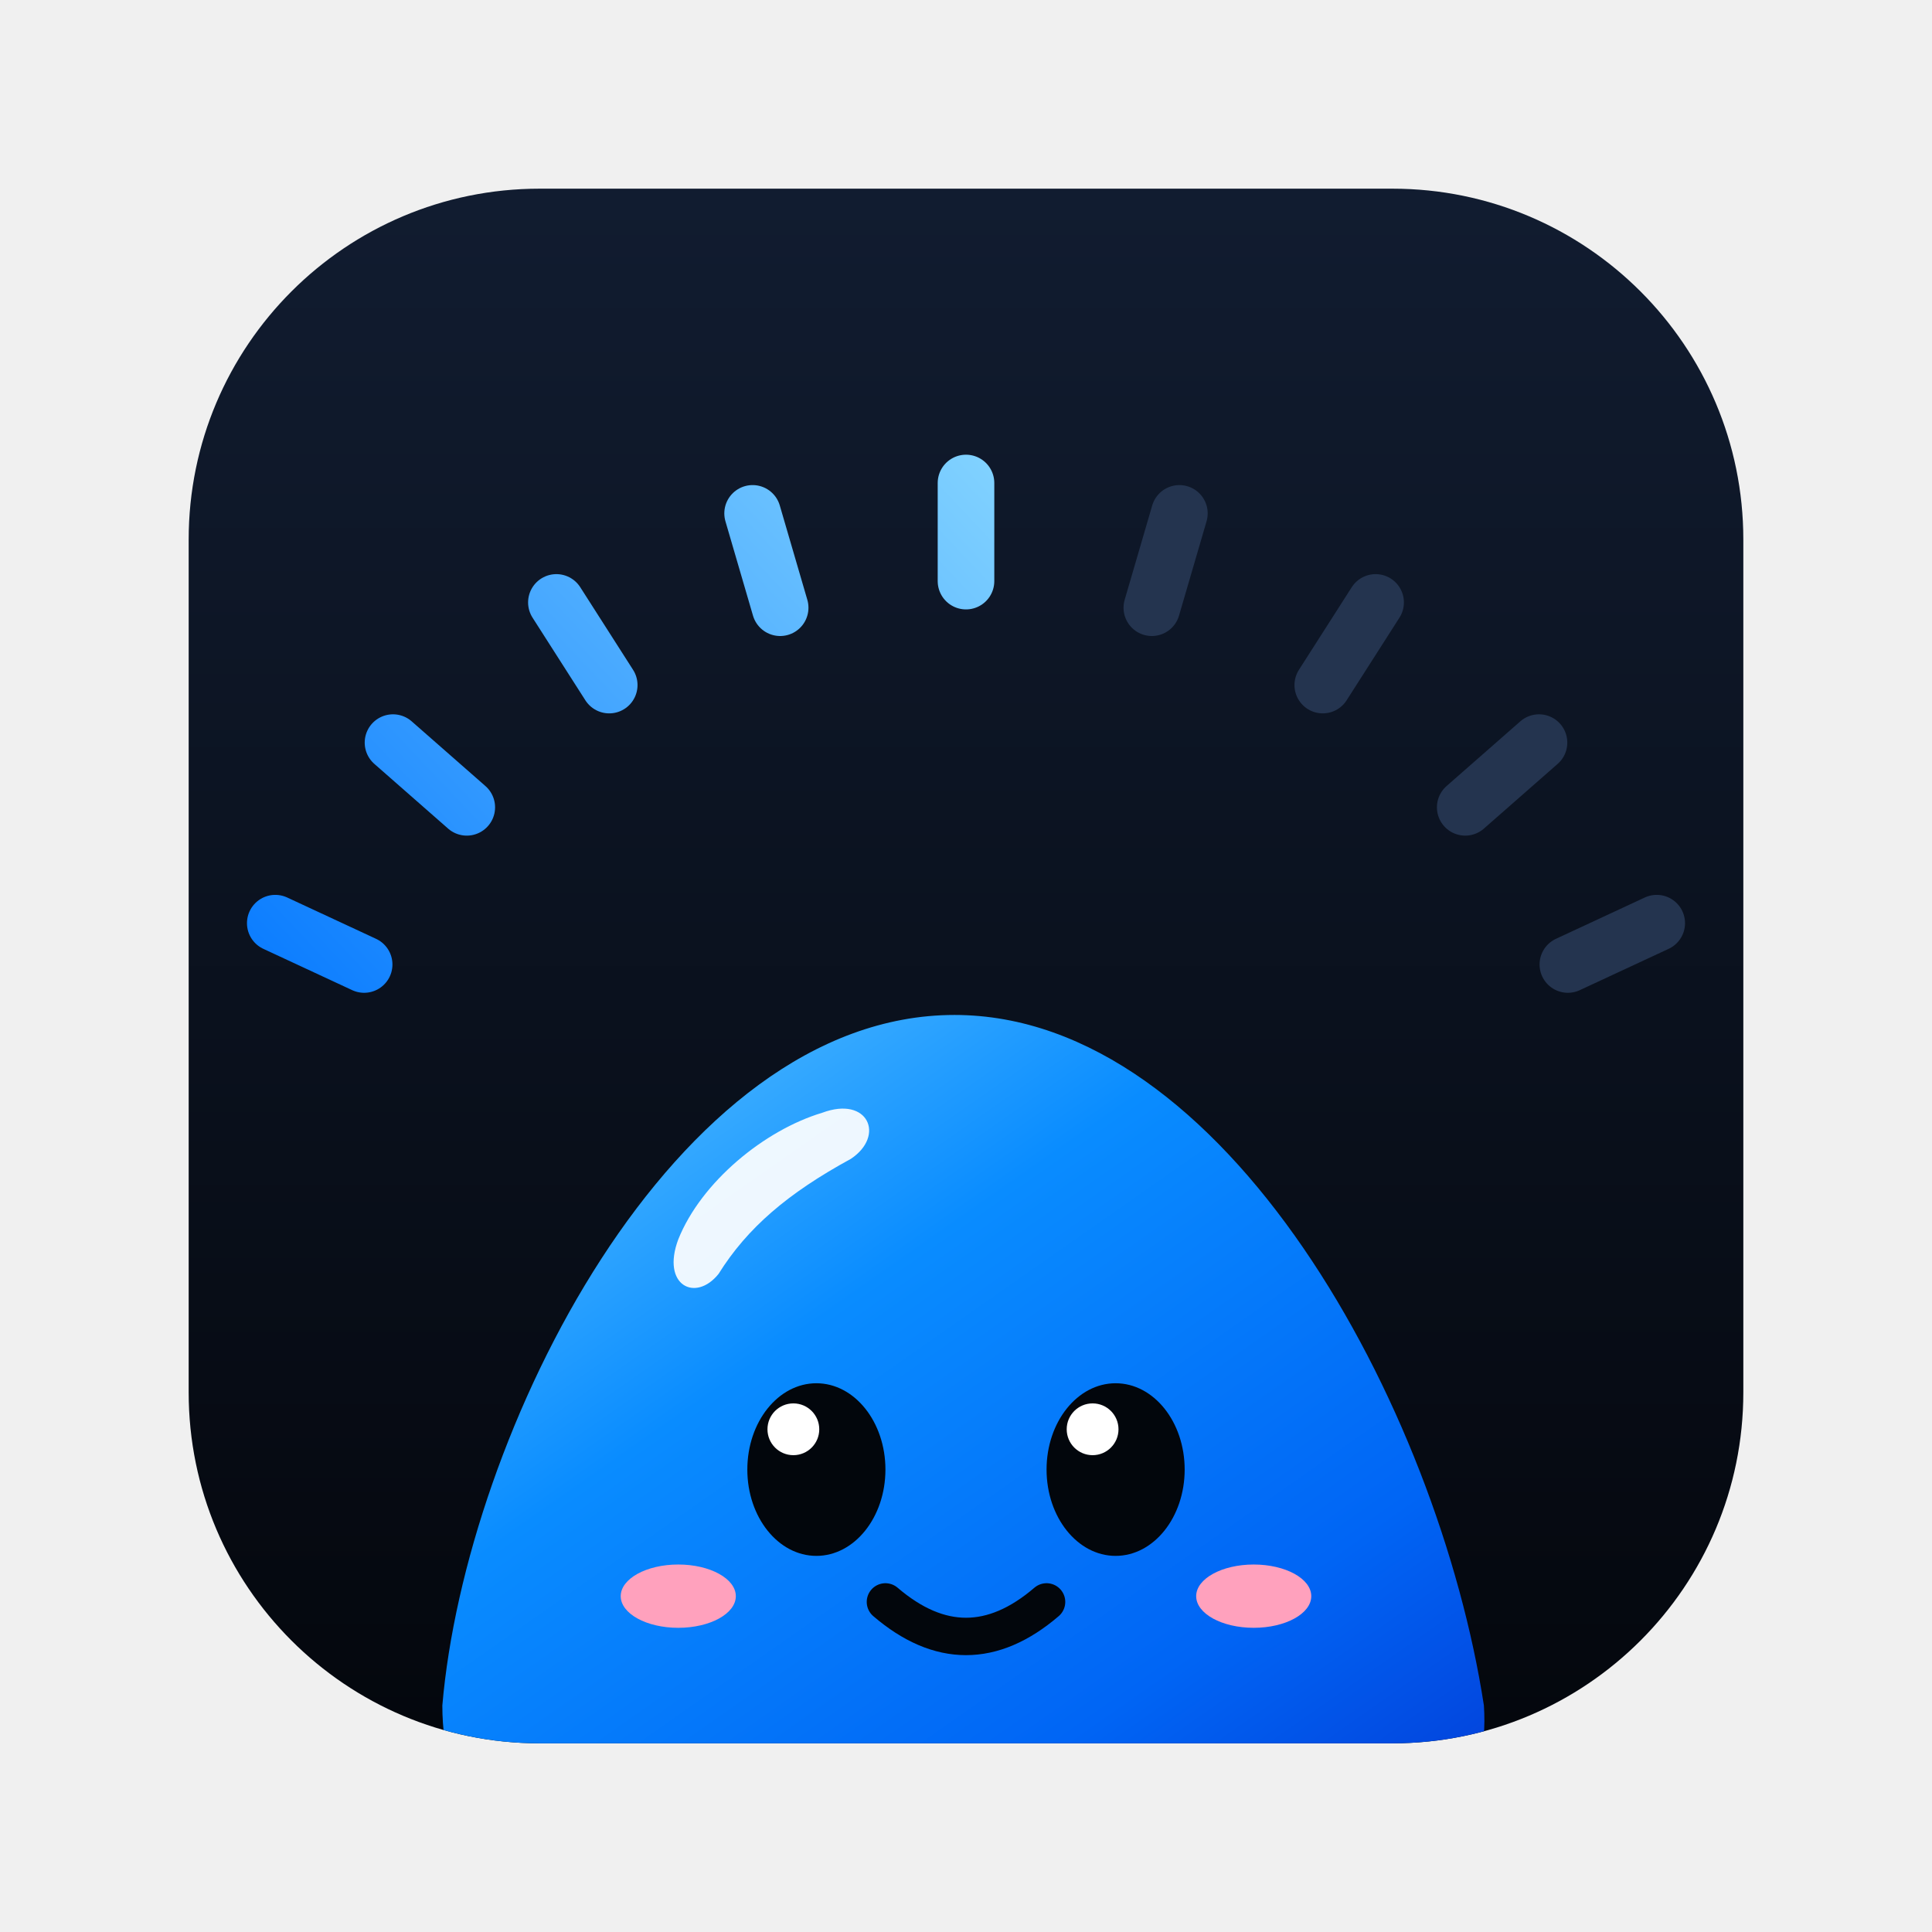
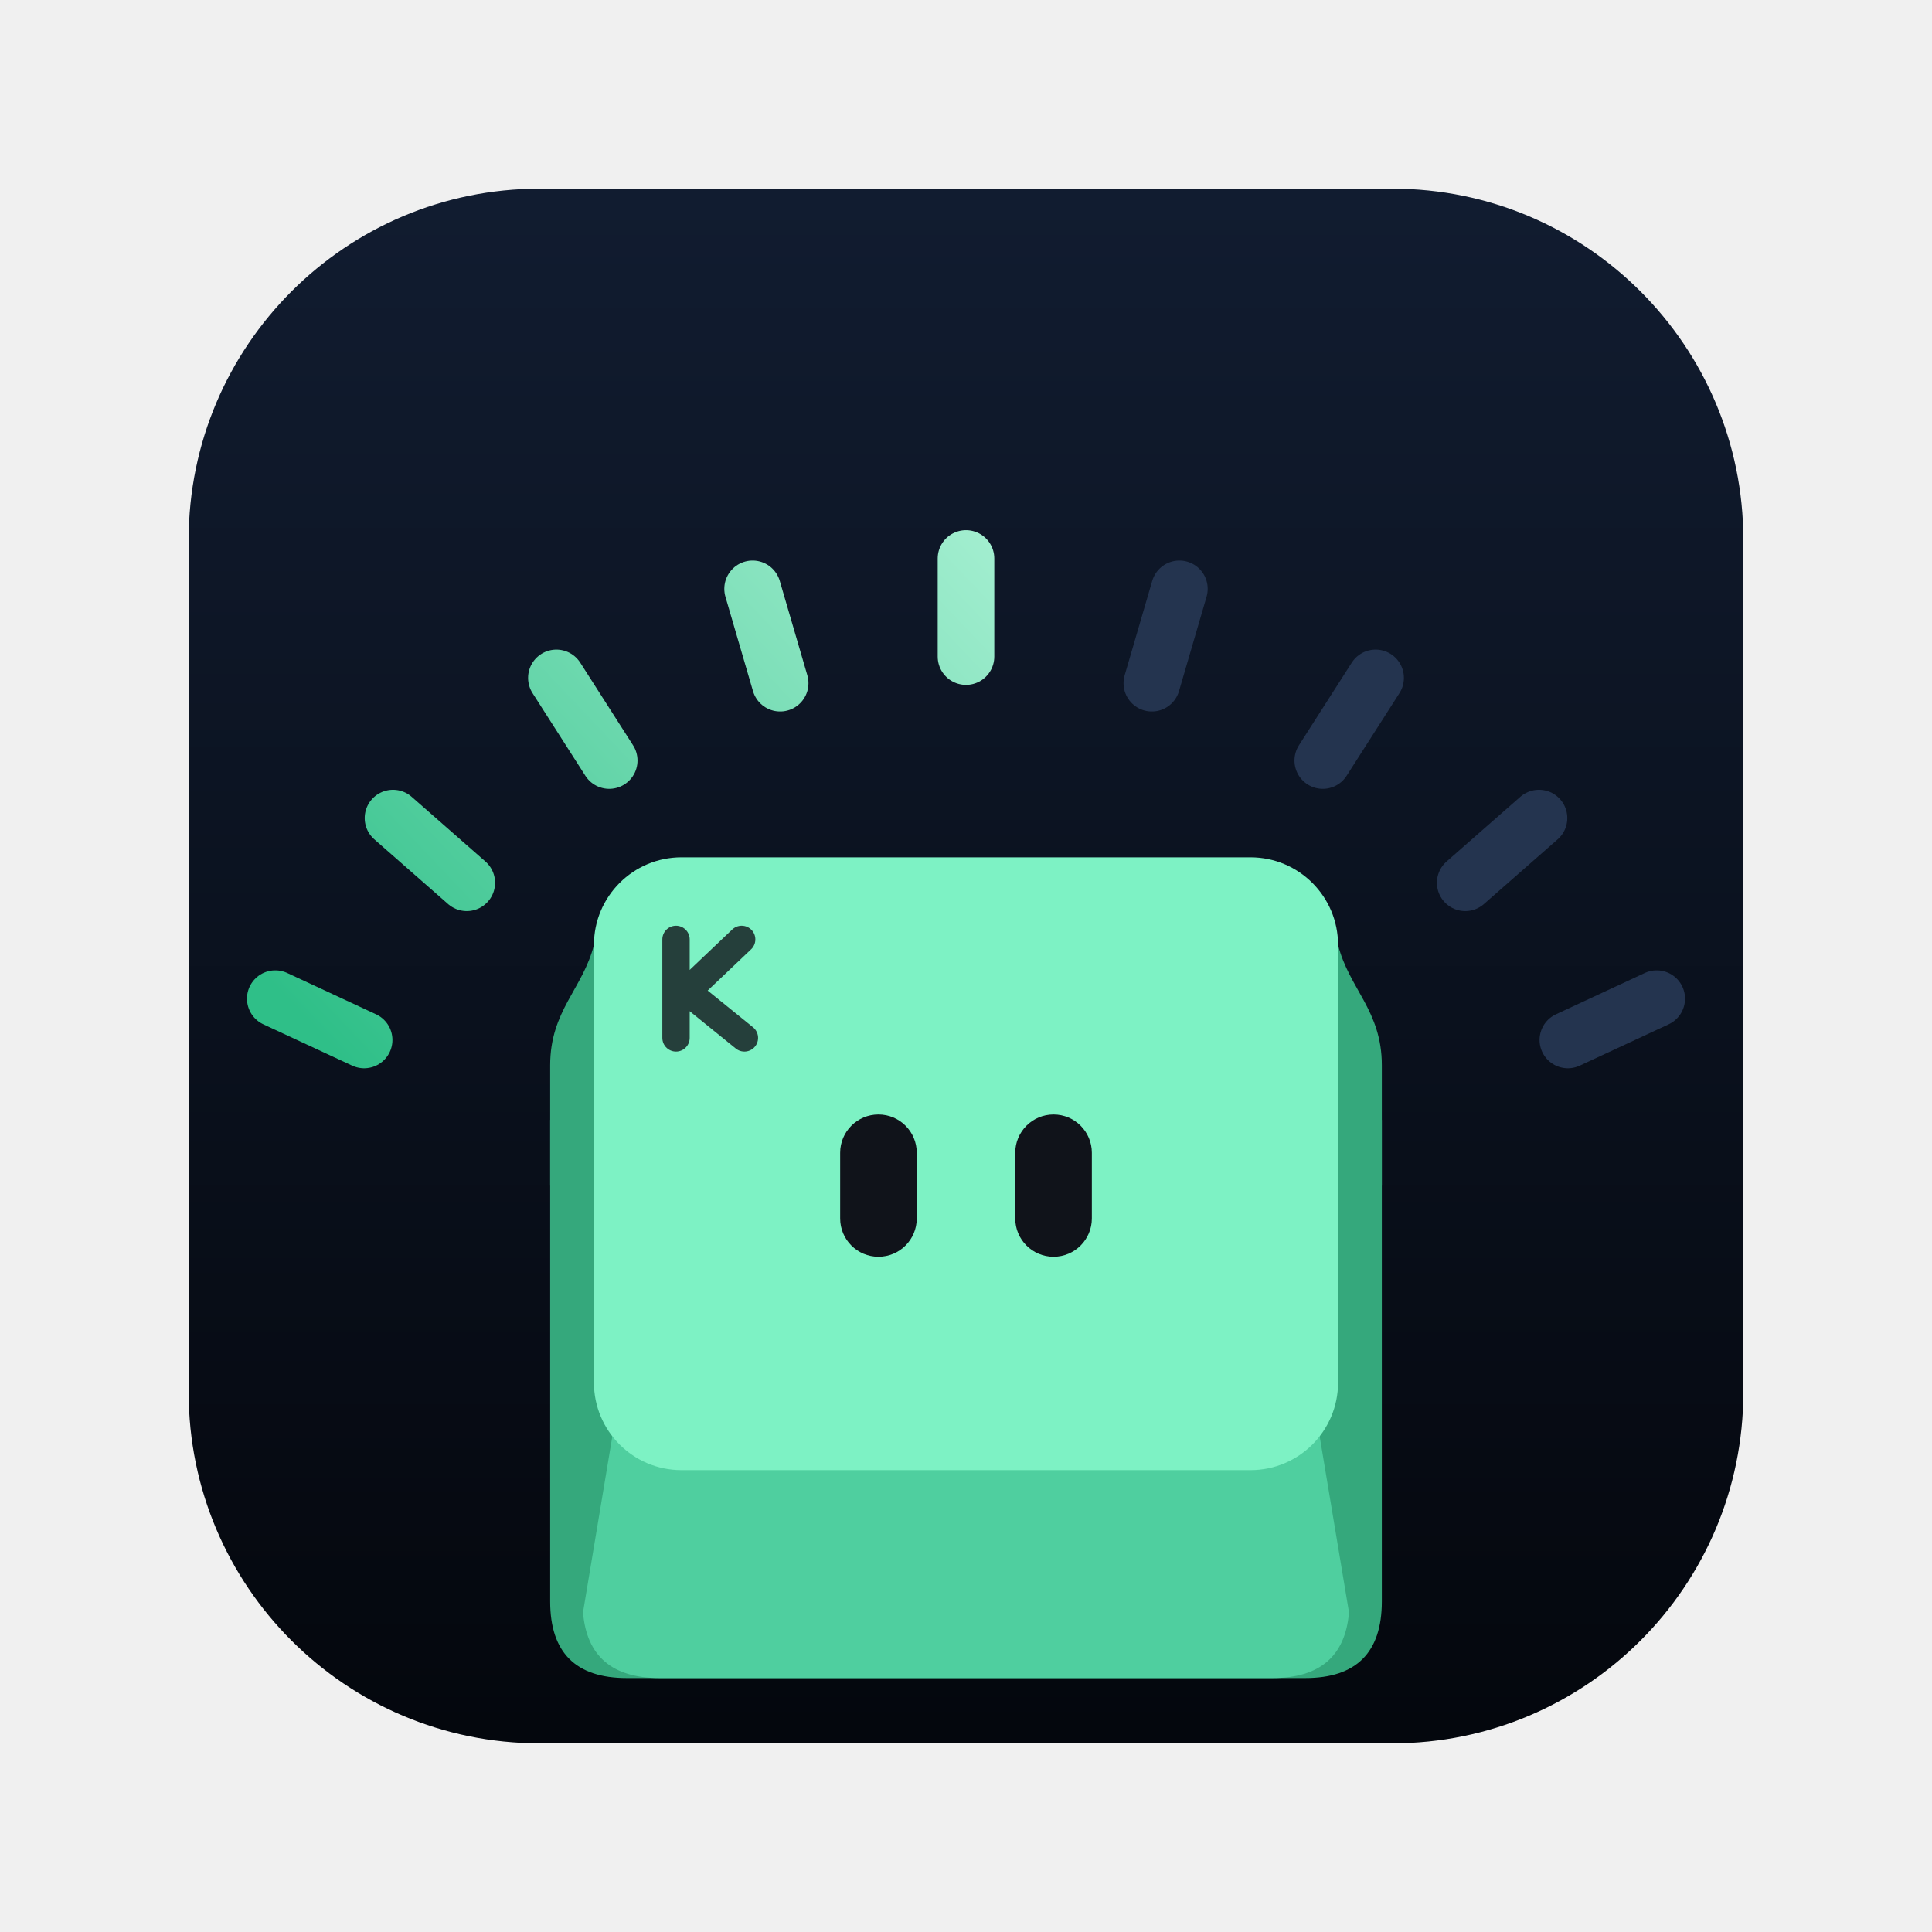
<svg xmlns="http://www.w3.org/2000/svg" width="1024" height="1024" viewBox="0 0 1024 1024">
  <defs>
    <linearGradient id="bg" x1="0" y1="0" x2="0" y2="1">
      <stop offset="0" stop-color="#111c30" />
      <stop offset="1" stop-color="#04070d" />
    </linearGradient>
-     <linearGradient id="blue" x1="0" y1="0" x2="0.8" y2="1">
-       <stop offset="0" stop-color="#63c7ff" />
-       <stop offset="0.38" stop-color="#098cff" />
-       <stop offset="0.78" stop-color="#0065f5" />
-       <stop offset="1" stop-color="#0342db" />
+     <linearGradient id="lit" gradientUnits="userSpaceOnUse" x1="180" y1="560" x2="560" y2="200">
+       <stop offset="0" stop-color="#2fbf88" />
+       <stop offset="1" stop-color="#b8f7dd" />
    </linearGradient>
-     <linearGradient id="lit" gradientUnits="userSpaceOnUse" x1="180" y1="560" x2="560" y2="200">
-       <stop offset="0" stop-color="#0a7cff" />
-       <stop offset="1" stop-color="#8fdcff" />
-     </linearGradient>
-     <clipPath id="sq">
-       <rect x="100" y="100" width="824" height="824" rx="186" />
-     </clipPath>
+     <g id="body">
+       <path id="walls" d="M44 104 L44 192 Q44 206 58 206 L182 206 Q196 206 196 192 L196 104 Z" fill="#35a87c" />
+       <path id="lip" d="M56 158 L184 158 L190 194 Q189 206 176 206 L64 206 Q51 206 50 194 Z" fill="#4fcf9f" />
+     </g>
+     <g id="cap">
+       <path id="wedges" d="M52 72 C50 80 44 84 44 94 L44 116 L196 116 L196 94 C196 84 190 80 188 72 Z" fill="#35a87c" />
+       <rect id="top" x="52" y="56" width="136" height="112" rx="16" fill="#7df2c4" />
+       <path id="legend" d="M67 71 L67 89 M79 71 L69 80.5 L79.5 89" fill="none" stroke="#10131a" stroke-opacity="0.8" stroke-width="5" stroke-linecap="round" stroke-linejoin="round" />
+     </g>
+     <g id="eyes-booting">
+       <circle cx="104" cy="116" r="4.5" fill="#10131a" />
+     </g>
+     <g id="eyes-idle">
+       <rect x="97" y="103" width="14" height="26" rx="7" fill="#10131a" />
+     </g>
+     <g id="eyes-happy">
+       <path d="M93 121 Q104 102 115 121" fill="none" stroke="#10131a" stroke-width="7.5" stroke-linecap="round" />
+     </g>
+     <g id="eyes-busy">
+       <rect x="96" y="111" width="16" height="12" rx="6" fill="#10131a" />
+     </g>
+     <g id="eyes-sleeping">
+       <rect x="93" y="116" width="22" height="6.5" rx="3.25" fill="#10131a" />
+     </g>
+     <g id="eyes-offline">
+       <circle cx="104" cy="116" r="5" fill="#10131a" fill-opacity="0.55" />
+     </g>
+     <g id="eyes-affectionate">
+       <path d="M93 112 Q104 128 115 112" fill="none" stroke="#10131a" stroke-width="7" stroke-linecap="round" />
+     </g>
+     <g id="mouth-booting">
+       <ellipse cx="120" cy="145" rx="4" ry="4.5" fill="#10131a" />
+     </g>
+     <g id="mouth-idle" />
+     <g id="mouth-happy">
+       <path d="M111 140 Q120 154 129 140 Z" fill="#10131a" />
+     </g>
+     <g id="mouth-busy">
+       <path d="M114 145 L126 145" stroke="#10131a" stroke-width="4.5" stroke-linecap="round" />
+     </g>
+     <g id="mouth-sleeping">
+       <ellipse cx="120" cy="146" rx="3.5" ry="3.5" fill="#10131a" />
+     </g>
+     <g id="mouth-offline" />
+     <g id="mouth-laughing">
+       <path d="M108 139 Q120 158 132 139 Z" fill="#10131a" />
+       <path d="M113 146 Q120 152 127 146" fill="#ff7aa0" />
+     </g>
  </defs>
  <rect x="100" y="100" width="824" height="824" rx="186" fill="url(#bg)" />
-   <line x1="193.0" y1="511.2" x2="145.9" y2="489.3" stroke="url(#lit)" stroke-width="30" stroke-linecap="round" />
-   <line x1="247.4" y1="427.9" x2="208.3" y2="393.6" stroke="url(#lit)" stroke-width="30" stroke-linecap="round" />
-   <line x1="322.9" y1="363.1" x2="294.9" y2="319.3" stroke="url(#lit)" stroke-width="30" stroke-linecap="round" />
-   <line x1="413.5" y1="322.1" x2="398.9" y2="272.1" stroke="url(#lit)" stroke-width="30" stroke-linecap="round" />
-   <line x1="512.0" y1="308.0" x2="512.0" y2="256.0" stroke="url(#lit)" stroke-width="30" stroke-linecap="round" />
-   <line x1="610.5" y1="322.1" x2="625.1" y2="272.1" stroke="#24344f" stroke-width="30" stroke-linecap="round" />
-   <line x1="701.1" y1="363.1" x2="729.1" y2="319.3" stroke="#24344f" stroke-width="30" stroke-linecap="round" />
-   <line x1="776.6" y1="427.9" x2="815.7" y2="393.6" stroke="#24344f" stroke-width="30" stroke-linecap="round" />
-   <line x1="831.0" y1="511.2" x2="878.1" y2="489.3" stroke="#24344f" stroke-width="30" stroke-linecap="round" />
-   <g clip-path="url(#sq)">
-     <g transform="translate(146.0 388.5) scale(3.05)">
-       <path d="M29 169 C33 122 69 49 118 49 C165 49 202 117 210 169 C212 199 179 207 121 207 C64 207 29 202 29 169Z" fill="url(#blue)" />
-       <path d="M70 88 C74 78 85 69 95 66 C103 63 106 70 100 74 C89 80 82 86 77 94 C73 99 67 96 70 88Z" fill="#fff" opacity="0.92" />
-       <ellipse cx="94" cy="128" rx="12" ry="15" fill="#02060c" />
-       <ellipse cx="146" cy="128" rx="12" ry="15" fill="#02060c" />
-       <circle cx="90" cy="121" r="4.5" fill="#fff" />
-       <circle cx="142" cy="121" r="4.5" fill="#fff" />
-       <path d="M106 151 Q120 163 134 151" fill="none" stroke="#02060c" stroke-width="6.5" stroke-linecap="round" />
-       <ellipse cx="70" cy="150" rx="10" ry="5.5" fill="#ffa1bd" />
-       <ellipse cx="170" cy="150" rx="10" ry="5.5" fill="#ffa1bd" />
-     </g>
+   <line x1="193.0" y1="551.2" x2="145.9" y2="529.3" stroke="url(#lit)" stroke-width="30" stroke-linecap="round" />
+   <line x1="247.4" y1="467.9" x2="208.3" y2="433.6" stroke="url(#lit)" stroke-width="30" stroke-linecap="round" />
+   <line x1="322.9" y1="403.1" x2="294.9" y2="359.3" stroke="url(#lit)" stroke-width="30" stroke-linecap="round" />
+   <line x1="413.5" y1="362.1" x2="398.9" y2="312.1" stroke="url(#lit)" stroke-width="30" stroke-linecap="round" />
+   <line x1="512.0" y1="348.0" x2="512.0" y2="296.0" stroke="url(#lit)" stroke-width="30" stroke-linecap="round" />
+   <line x1="610.5" y1="362.1" x2="625.1" y2="312.1" stroke="#24344f" stroke-width="30" stroke-linecap="round" />
+   <line x1="701.1" y1="403.1" x2="729.1" y2="359.3" stroke="#24344f" stroke-width="30" stroke-linecap="round" />
+   <line x1="776.6" y1="467.9" x2="815.7" y2="433.6" stroke="#24344f" stroke-width="30" stroke-linecap="round" />
+   <line x1="831.0" y1="551.2" x2="878.1" y2="529.3" stroke="#24344f" stroke-width="30" stroke-linecap="round" />
+   <g transform="translate(164 292) scale(2.9)">
+     <use href="#body" />
+     <use href="#cap" />
+     <use href="#eyes-idle" />
+     <use href="#eyes-idle" transform="translate(32 0)" />
  </g>
</svg>
